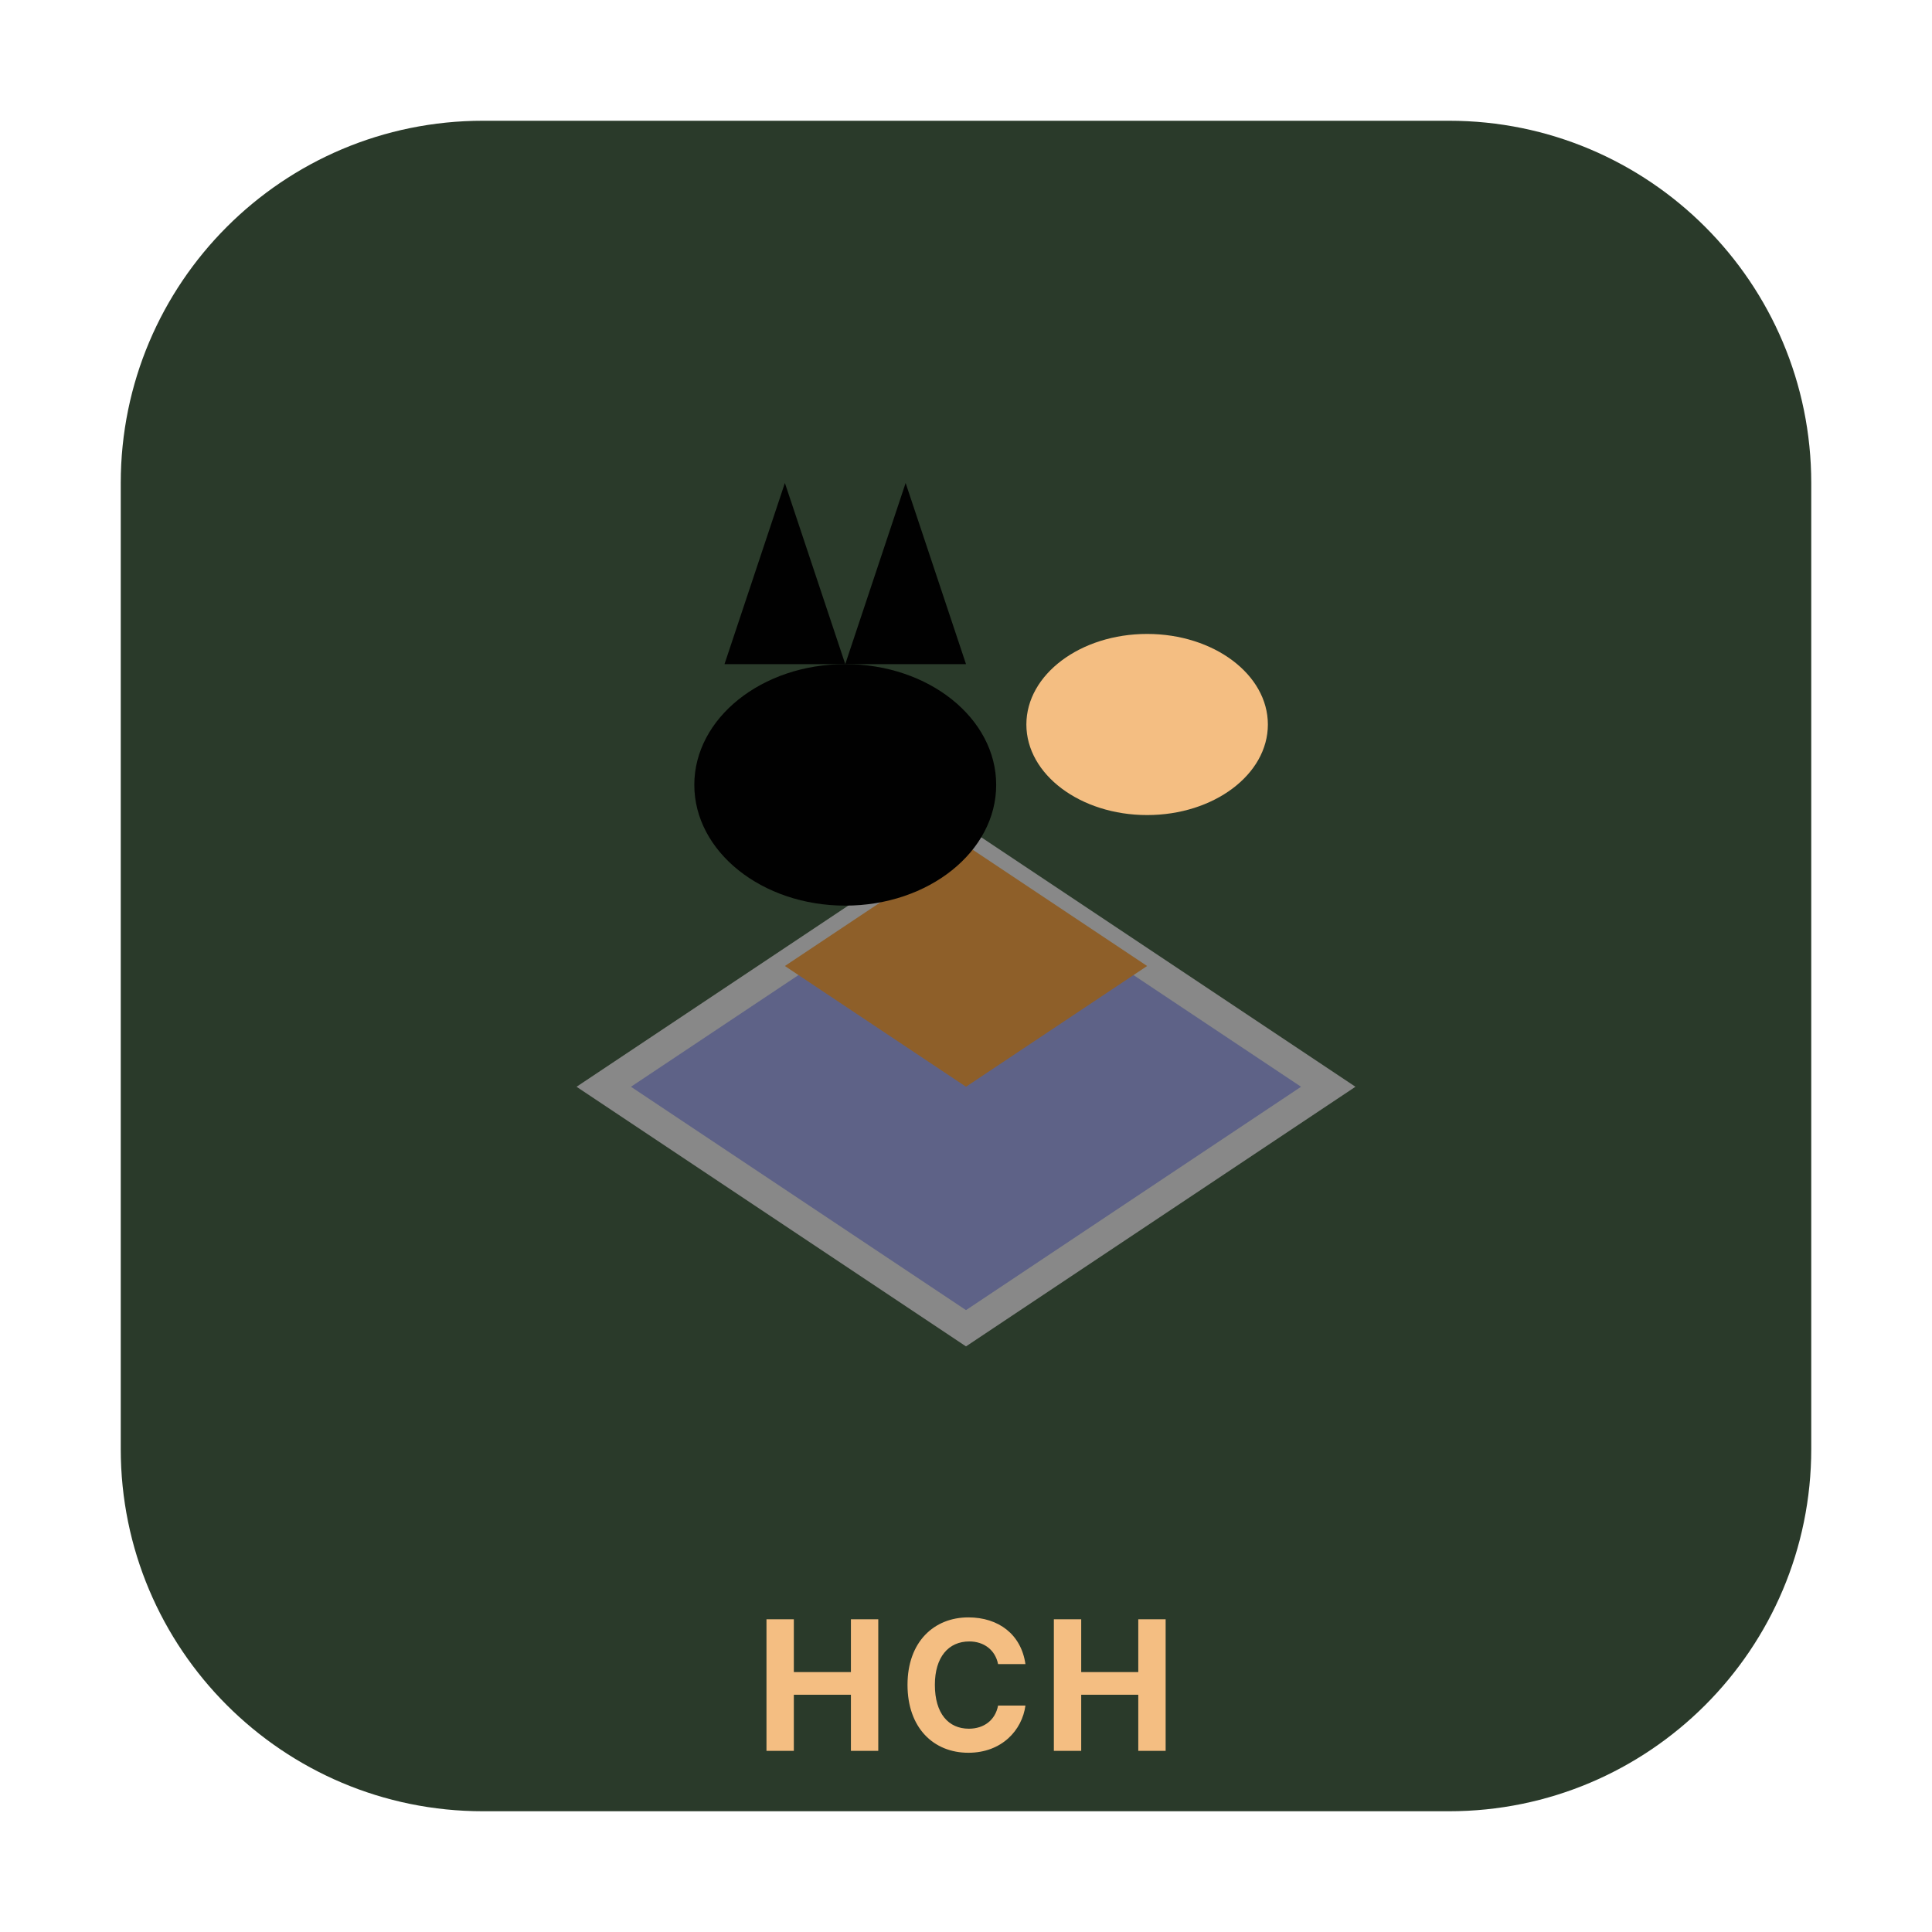
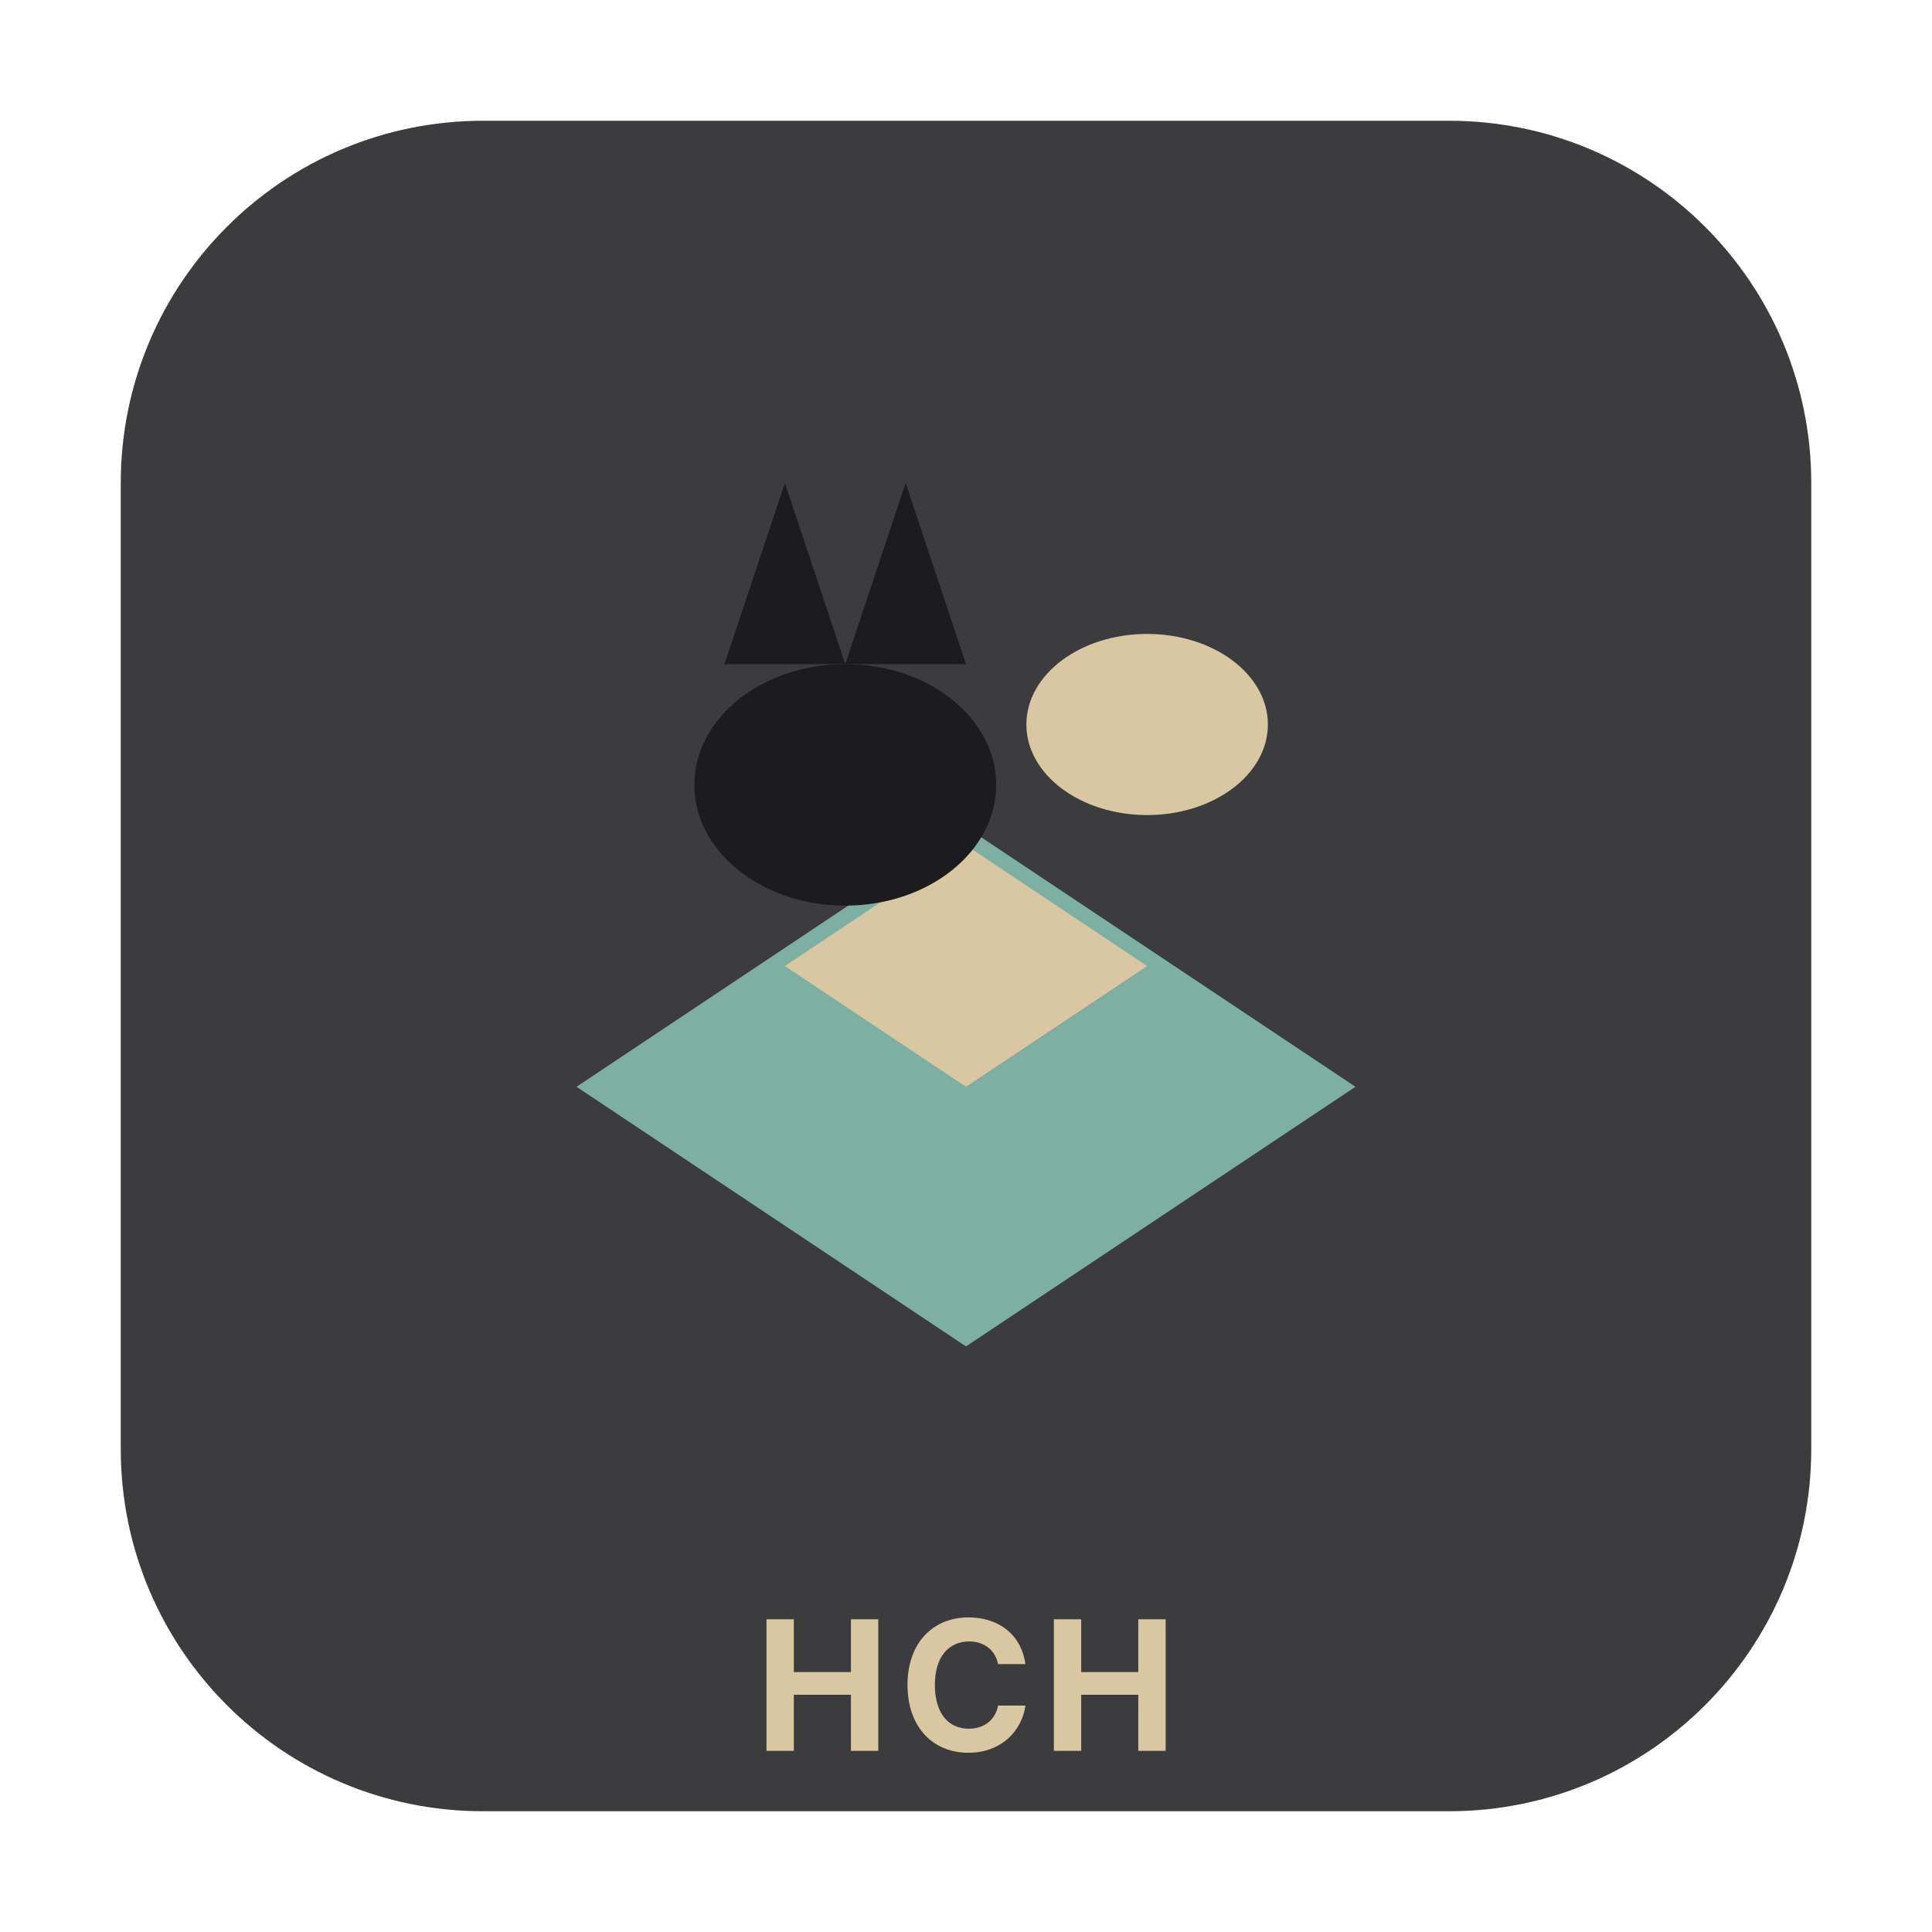
<svg xmlns="http://www.w3.org/2000/svg" viewBox="0 0 64 64" role="img" aria-labelledby="svg-minipictogram-hch-title svg-minipictogram-hch-desc">
-   <rect x="4" y="4" width="56" height="56" rx="12" ry="12" fill="#2a3a2a" aria-hidden="true" />
-   <polygon points="20,36 32,28 44,36 32,44" fill="#5E6287" stroke="#888" stroke-width="1" />
-   <polygon points="26,32 32,28 38,32 32,36" fill="#8E5F29" />
-   <ellipse cx="28" cy="26" rx="5" ry="4" fill="#010101" />
-   <path d="M24 22 L26 16 L28 22 Z" fill="#010101" />
-   <path d="M28 22 L30 16 L32 22 Z" fill="#010101" />
-   <ellipse cx="38" cy="24" rx="4" ry="3" fill="#f4be82" />
-   <text x="32" y="58" text-anchor="middle" font-family="-apple-system, BlinkMacSystemFont, 'Segoe UI', sans-serif" font-size="6" font-weight="700" letter-spacing="0.3" fill="#f4be82">HCH</text>
+   <rect x="4" y="4" width="56" height="56" rx="12" ry="12" fill="#3C3C3E" aria-hidden="true" />
+   <polygon points="20,36 32,28 44,36 32,44" fill="#7DAFA3" stroke="#7DAFA3" stroke-width="1" />
+   <polygon points="26,32 32,28 38,32 32,36" fill="#D9C7A3" />
+   <ellipse cx="28" cy="26" rx="5" ry="4" fill="#1C1C1E" />
+   <path d="M24 22 L26 16 L28 22 Z" fill="#1C1C1E" />
+   <path d="M28 22 L30 16 L32 22 Z" fill="#1C1C1E" />
+   <ellipse cx="38" cy="24" rx="4" ry="3" fill="#D9C7A3" />
+   <text x="32" y="58" text-anchor="middle" font-family="-apple-system, BlinkMacSystemFont, 'Segoe UI', sans-serif" font-size="6" font-weight="700" letter-spacing="0.3" fill="#D9C7A3">HCH</text>
</svg>
